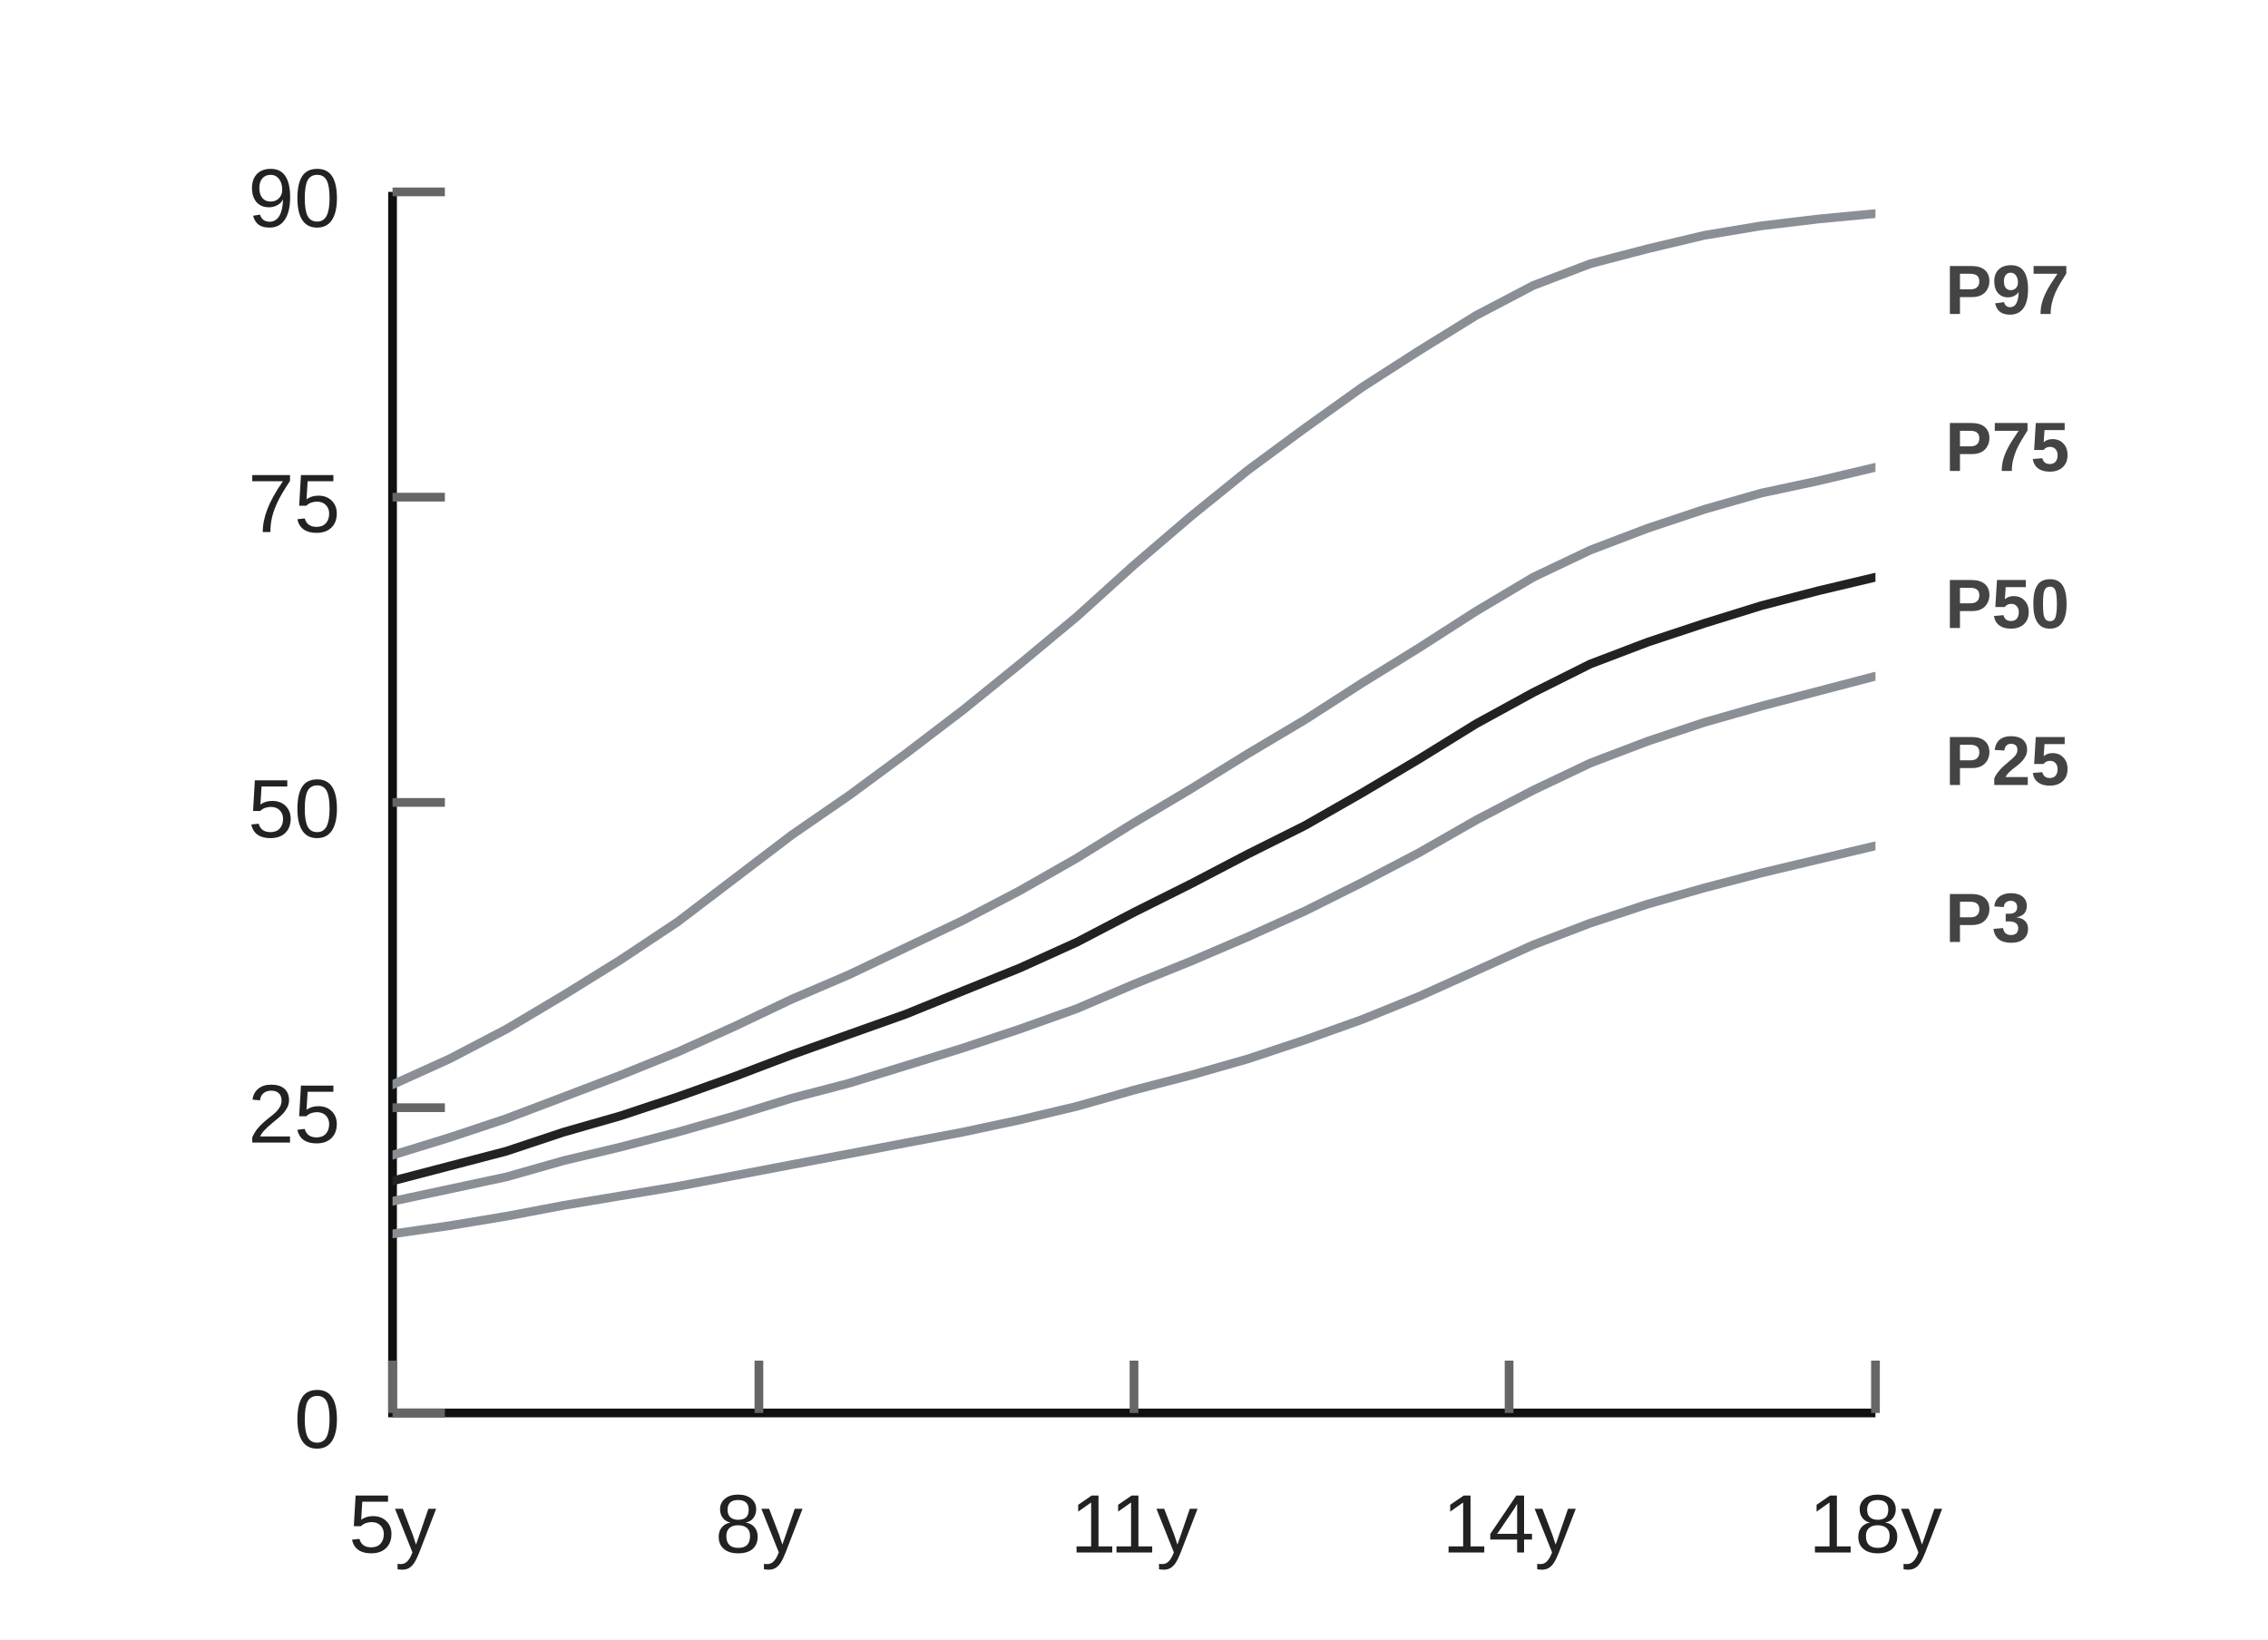
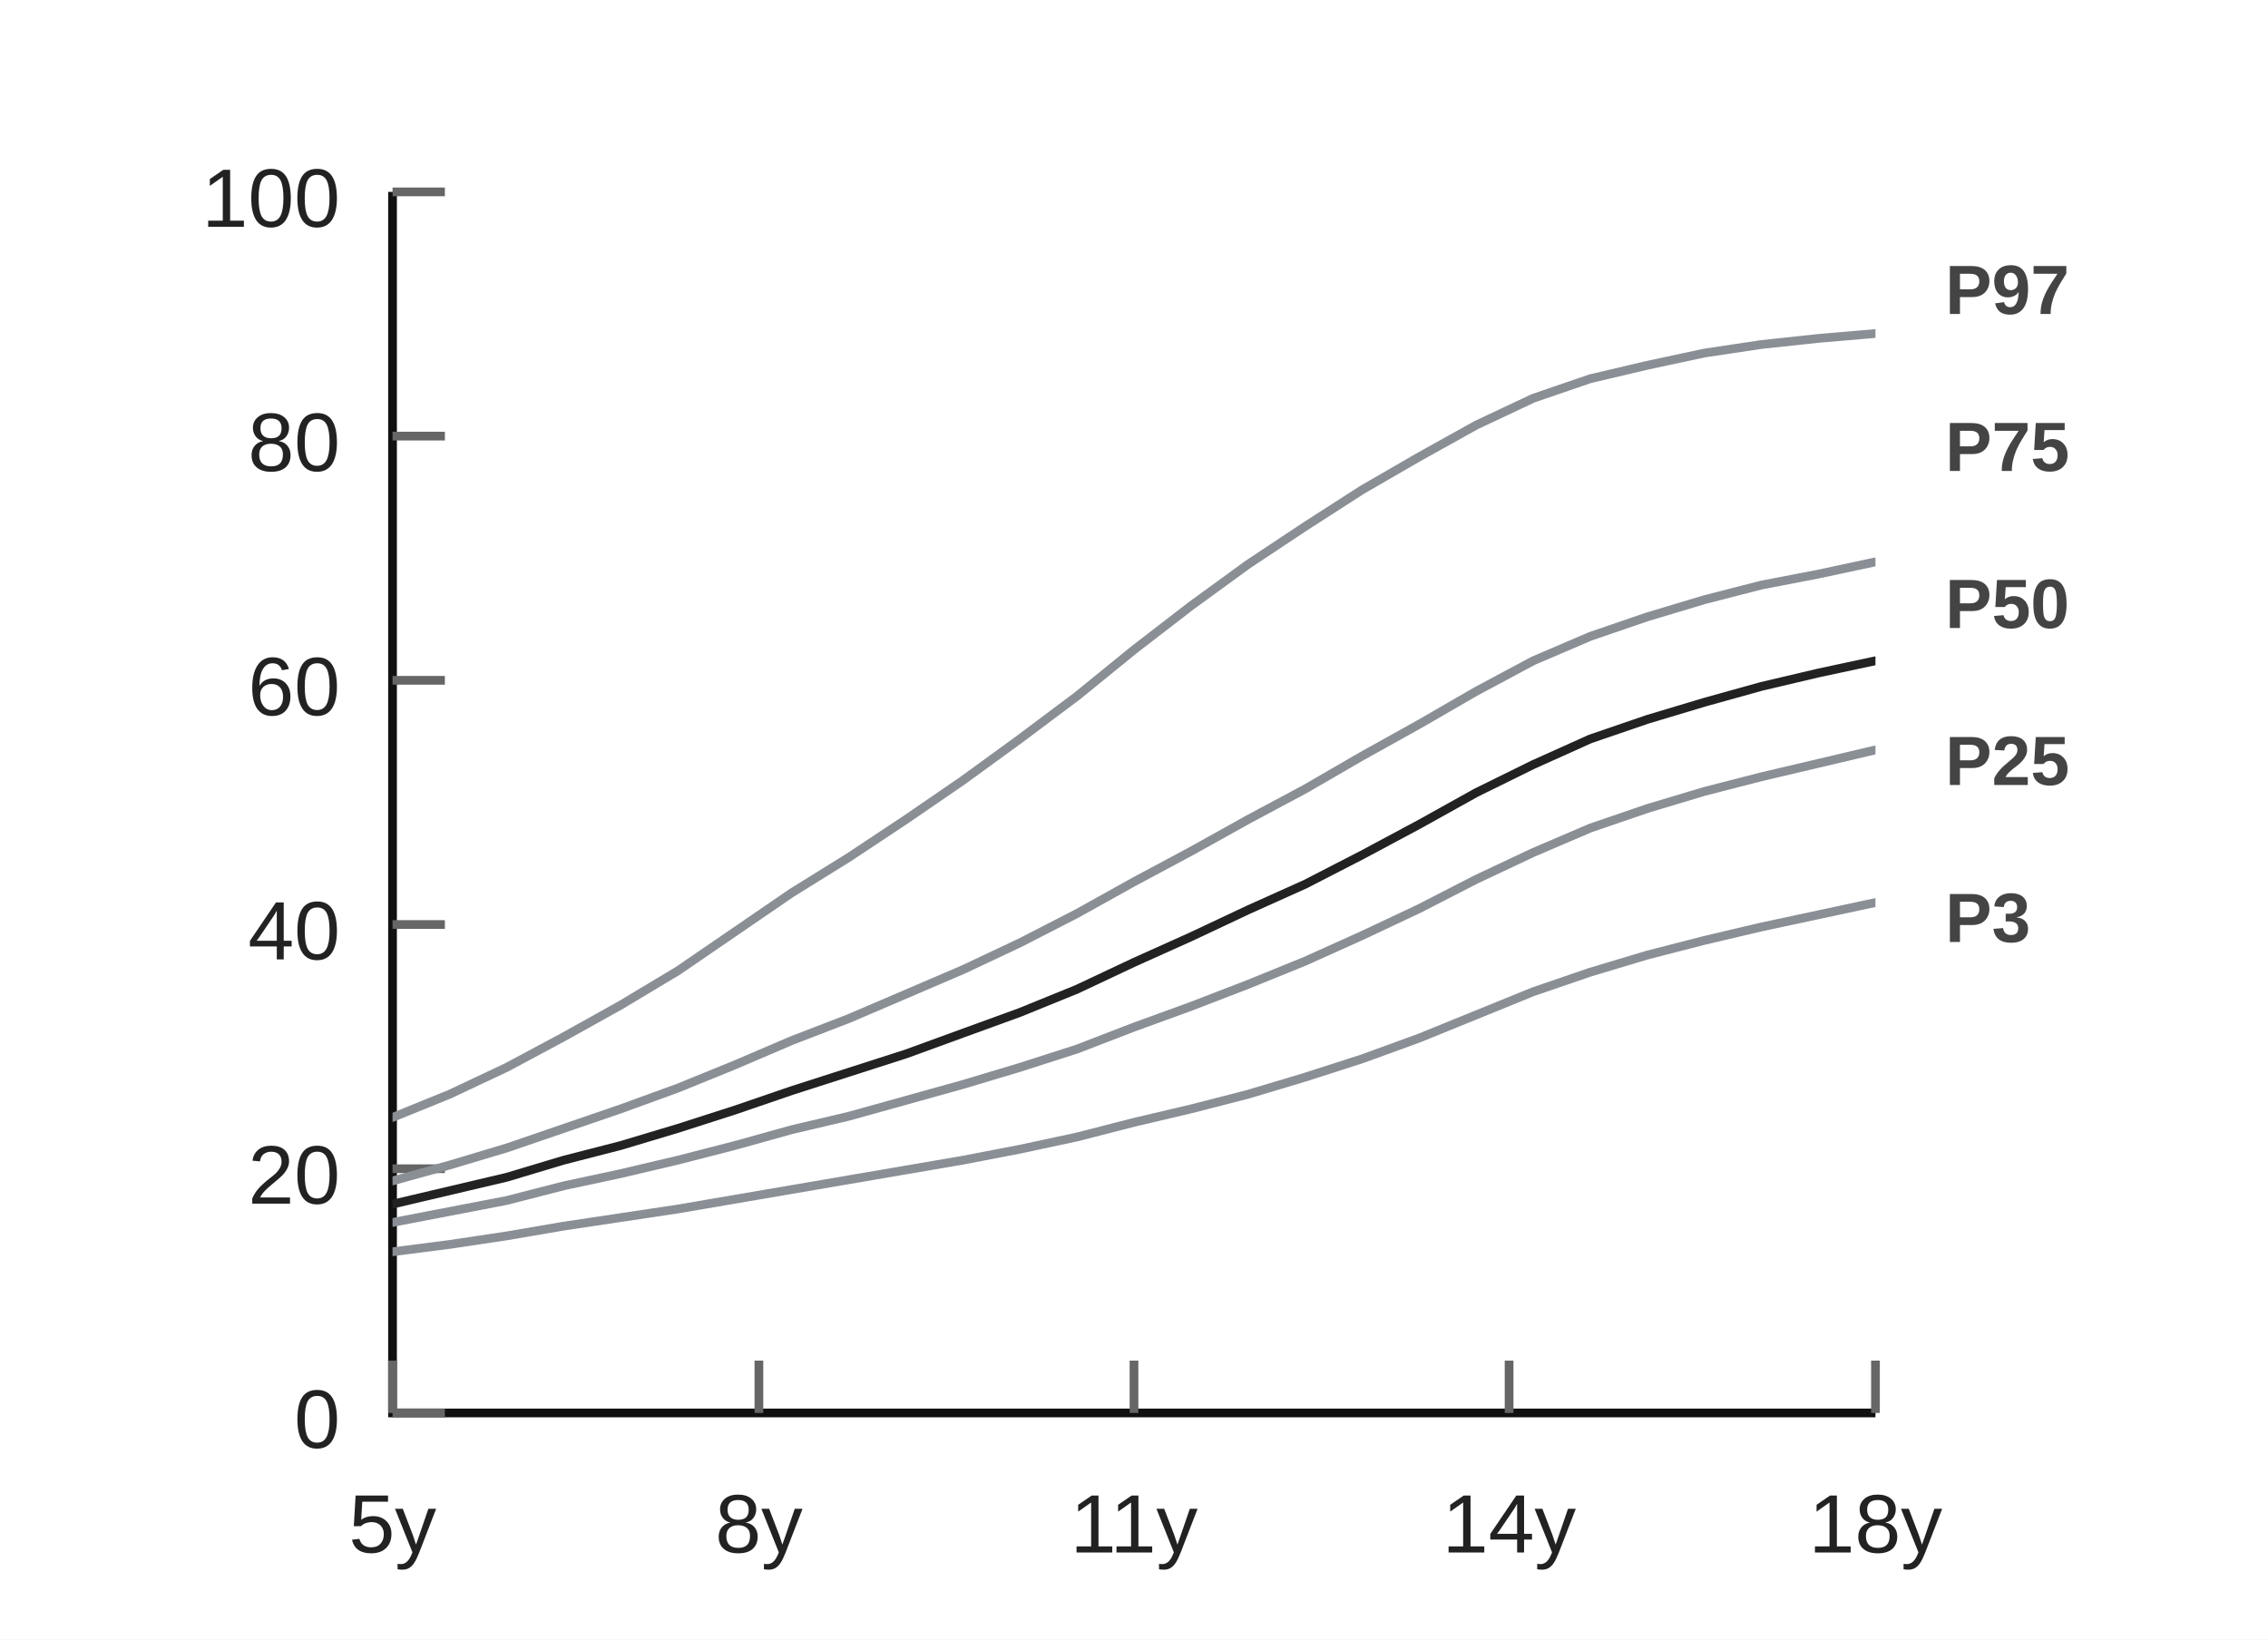
<svg xmlns="http://www.w3.org/2000/svg" viewBox="0 0 260 188" role="img" aria-label="IAP Boys Weight 5-18 years">
  <style>
    .axis { stroke: #111; stroke-width: 1; fill: none; }
    .tick { stroke: #666; stroke-width: 1; }
    .label { fill: #222; font: 9.5px Arial, sans-serif; text-anchor: middle; }
    .ylabel { fill: #222; font: 9.5px Arial, sans-serif; text-anchor: end; }
    .curve { fill: none; stroke: #8a8f96; stroke-width: 1; stroke-linecap: round; }
    .median { fill: none; stroke: #222; stroke-width: 1; stroke-linecap: round; }
    .percentile { fill: #444; font: 700 8px Arial, sans-serif; }
  </style>
  <rect x="0" y="0" width="260" height="188" fill="#fff" />
  <defs>
    <clipPath id="clip-boys-weight-5-18-minimal-svg-0">
      <rect x="45" y="22" width="170" height="140" />
    </clipPath>
  </defs>
  <path class="axis" d="M45 22 V162 H215" />
  <path class="tick" d="M45 162 V156" />
  <text class="label" x="45" y="178">5y</text>
  <path class="tick" d="M87 162 V156" />
  <text class="label" x="87" y="178">8y</text>
  <path class="tick" d="M130 162 V156" />
  <text class="label" x="130" y="178">11y</text>
  <path class="tick" d="M173 162 V156" />
  <text class="label" x="173" y="178">14y</text>
  <path class="tick" d="M215 162 V156" />
  <text class="label" x="215" y="178">18y</text>
  <path class="tick" d="M45 22 H51" />
-   <text class="ylabel" x="39" y="26">90</text>
-   <path class="tick" d="M45 57 H51" />
-   <text class="ylabel" x="39" y="61">75</text>
-   <path class="tick" d="M45 92 H51" />
-   <text class="ylabel" x="39" y="96">50</text>
-   <path class="tick" d="M45 127 H51" />
-   <text class="ylabel" x="39" y="131">25</text>
+   <text class="ylabel" x="39" y="26">100</text>
+   <path class="tick" d="M45 50 H51" />
+   <text class="ylabel" x="39" y="54">80</text>
+   <path class="tick" d="M45 78 H51" />
+   <text class="ylabel" x="39" y="82">60</text>
+   <path class="tick" d="M45 106 H51" />
+   <text class="ylabel" x="39" y="110">40</text>
+   <path class="tick" d="M45 134 H51" />
+   <text class="ylabel" x="39" y="138">20</text>
  <path class="tick" d="M45 162 H51" />
  <text class="ylabel" x="39" y="166">0</text>
  <g clip-path="url(#clip-boys-weight-5-18-minimal-svg-0)">
-     <path class="curve" d="M45.00 124.36 L51.54 121.40 L58.08 117.98 L64.62 114.09 L71.15 110.04 L77.69 105.69 L84.23 100.71 L90.77 95.73 L97.31 91.22 L103.85 86.40 L110.38 81.42 L116.92 76.13 L123.46 70.69 L130.00 64.78 L136.54 59.18 L143.08 53.89 L149.62 49.07 L156.15 44.40 L162.69 40.20 L169.23 36.16 L175.77 32.73 L182.31 30.24 L188.85 28.53 L195.38 26.98 L201.92 25.89 L208.46 25.11 L215.00 24.49" />
-     <path class="curve" d="M45.00 132.44 L51.54 130.42 L58.08 128.24 L64.62 125.76 L71.15 123.27 L77.69 120.62 L84.23 117.67 L90.77 114.56 L97.31 111.76 L103.85 108.64 L110.38 105.53 L116.92 102.11 L123.46 98.38 L130.00 94.33 L136.54 90.44 L143.08 86.40 L149.62 82.51 L156.15 78.31 L162.69 74.27 L169.23 70.07 L175.77 66.18 L182.31 63.07 L188.85 60.58 L195.38 58.40 L201.92 56.53 L208.46 55.13 L215.00 53.58" />
-     <path class="median" d="M45.00 135.40 L51.54 133.69 L58.08 131.98 L64.62 129.80 L71.15 127.93 L77.69 125.76 L84.23 123.42 L90.77 120.93 L97.31 118.60 L103.85 116.27 L110.38 113.62 L116.92 110.98 L123.46 108.02 L130.00 104.60 L136.54 101.33 L143.08 97.91 L149.62 94.64 L156.15 90.91 L162.69 87.02 L169.23 82.98 L175.77 79.40 L182.31 76.13 L188.85 73.64 L195.38 71.47 L201.92 69.44 L208.46 67.73 L215.00 66.18" />
-     <path class="curve" d="M45.00 137.73 L51.54 136.33 L58.08 134.93 L64.62 133.07 L71.15 131.51 L77.69 129.80 L84.23 127.93 L90.77 125.91 L97.31 124.20 L103.85 122.18 L110.38 120.16 L116.92 117.98 L123.46 115.64 L130.00 112.84 L136.54 110.20 L143.08 107.40 L149.62 104.44 L156.15 101.18 L162.69 97.76 L169.23 94.02 L175.77 90.60 L182.31 87.49 L188.85 85.00 L195.38 82.82 L201.92 80.96 L208.46 79.24 L215.00 77.53" />
-     <path class="curve" d="M45.00 141.47 L51.54 140.53 L58.08 139.44 L64.62 138.20 L71.15 137.11 L77.69 136.02 L84.23 134.78 L90.77 133.53 L97.31 132.29 L103.85 131.04 L110.38 129.80 L116.92 128.40 L123.46 126.84 L130.00 124.98 L136.54 123.27 L143.08 121.40 L149.62 119.22 L156.15 116.89 L162.69 114.24 L169.23 111.29 L175.77 108.33 L182.31 105.84 L188.85 103.67 L195.38 101.80 L201.92 100.09 L208.46 98.53 L215.00 96.98" />
+     <path class="curve" d="M45.00 128.12 L51.54 125.46 L58.08 122.38 L64.62 118.88 L71.15 115.24 L77.69 111.32 L84.23 106.84 L90.77 102.36 L97.31 98.30 L103.85 93.96 L110.38 89.48 L116.92 84.72 L123.46 79.82 L130.00 74.50 L136.54 69.46 L143.08 64.70 L149.62 60.36 L156.15 56.16 L162.69 52.38 L169.23 48.74 L175.77 45.66 L182.31 43.42 L188.85 41.88 L195.38 40.48 L201.92 39.50 L208.46 38.80 L215.00 38.24" />
+     <path class="curve" d="M45.00 135.40 L51.54 133.58 L58.08 131.62 L64.62 129.38 L71.15 127.14 L77.69 124.76 L84.23 122.10 L90.77 119.30 L97.31 116.78 L103.85 113.98 L110.38 111.18 L116.92 108.10 L123.46 104.74 L130.00 101.10 L136.54 97.60 L143.08 93.96 L149.62 90.46 L156.15 86.68 L162.69 83.04 L169.23 79.26 L175.77 75.76 L182.31 72.96 L188.85 70.72 L195.38 68.76 L201.92 67.08 L208.46 65.82 L215.00 64.42" />
+     <path class="median" d="M45.00 138.06 L51.54 136.52 L58.08 134.98 L64.62 133.02 L71.15 131.34 L77.69 129.38 L84.23 127.28 L90.77 125.04 L97.31 122.94 L103.85 120.84 L110.38 118.46 L116.92 116.08 L123.46 113.42 L130.00 110.34 L136.54 107.40 L143.08 104.32 L149.62 101.38 L156.15 98.02 L162.69 94.52 L169.23 90.88 L175.77 87.66 L182.31 84.72 L188.85 82.48 L195.38 80.52 L201.92 78.70 L208.46 77.16 L215.00 75.76" />
+     <path class="curve" d="M45.00 140.16 L51.54 138.90 L58.08 137.64 L64.62 135.96 L71.15 134.56 L77.69 133.02 L84.23 131.34 L90.77 129.52 L97.31 127.98 L103.85 126.16 L110.38 124.34 L116.92 122.38 L123.46 120.28 L130.00 117.76 L136.54 115.38 L143.08 112.86 L149.62 110.20 L156.15 107.26 L162.69 104.18 L169.23 100.82 L175.77 97.74 L182.31 94.94 L188.85 92.70 L195.38 90.74 L201.92 89.06 L208.46 87.52 L215.00 85.98" />
+     <path class="curve" d="M45.00 143.52 L51.54 142.68 L58.08 141.70 L64.62 140.58 L71.15 139.60 L77.69 138.62 L84.23 137.50 L90.77 136.38 L97.31 135.26 L103.85 134.14 L110.38 133.02 L116.92 131.76 L123.46 130.36 L130.00 128.68 L136.54 127.14 L143.08 125.46 L149.62 123.50 L156.15 121.40 L162.69 119.02 L169.23 116.36 L175.77 113.70 L182.31 111.46 L188.85 109.50 L195.38 107.82 L201.92 106.28 L208.46 104.88 L215.00 103.48" />
  </g>
  <text class="percentile" x="223" y="36">P97</text>
  <text class="percentile" x="223" y="54">P75</text>
  <text class="percentile" x="223" y="72">P50</text>
  <text class="percentile" x="223" y="90">P25</text>
  <text class="percentile" x="223" y="108">P3</text>
</svg>
